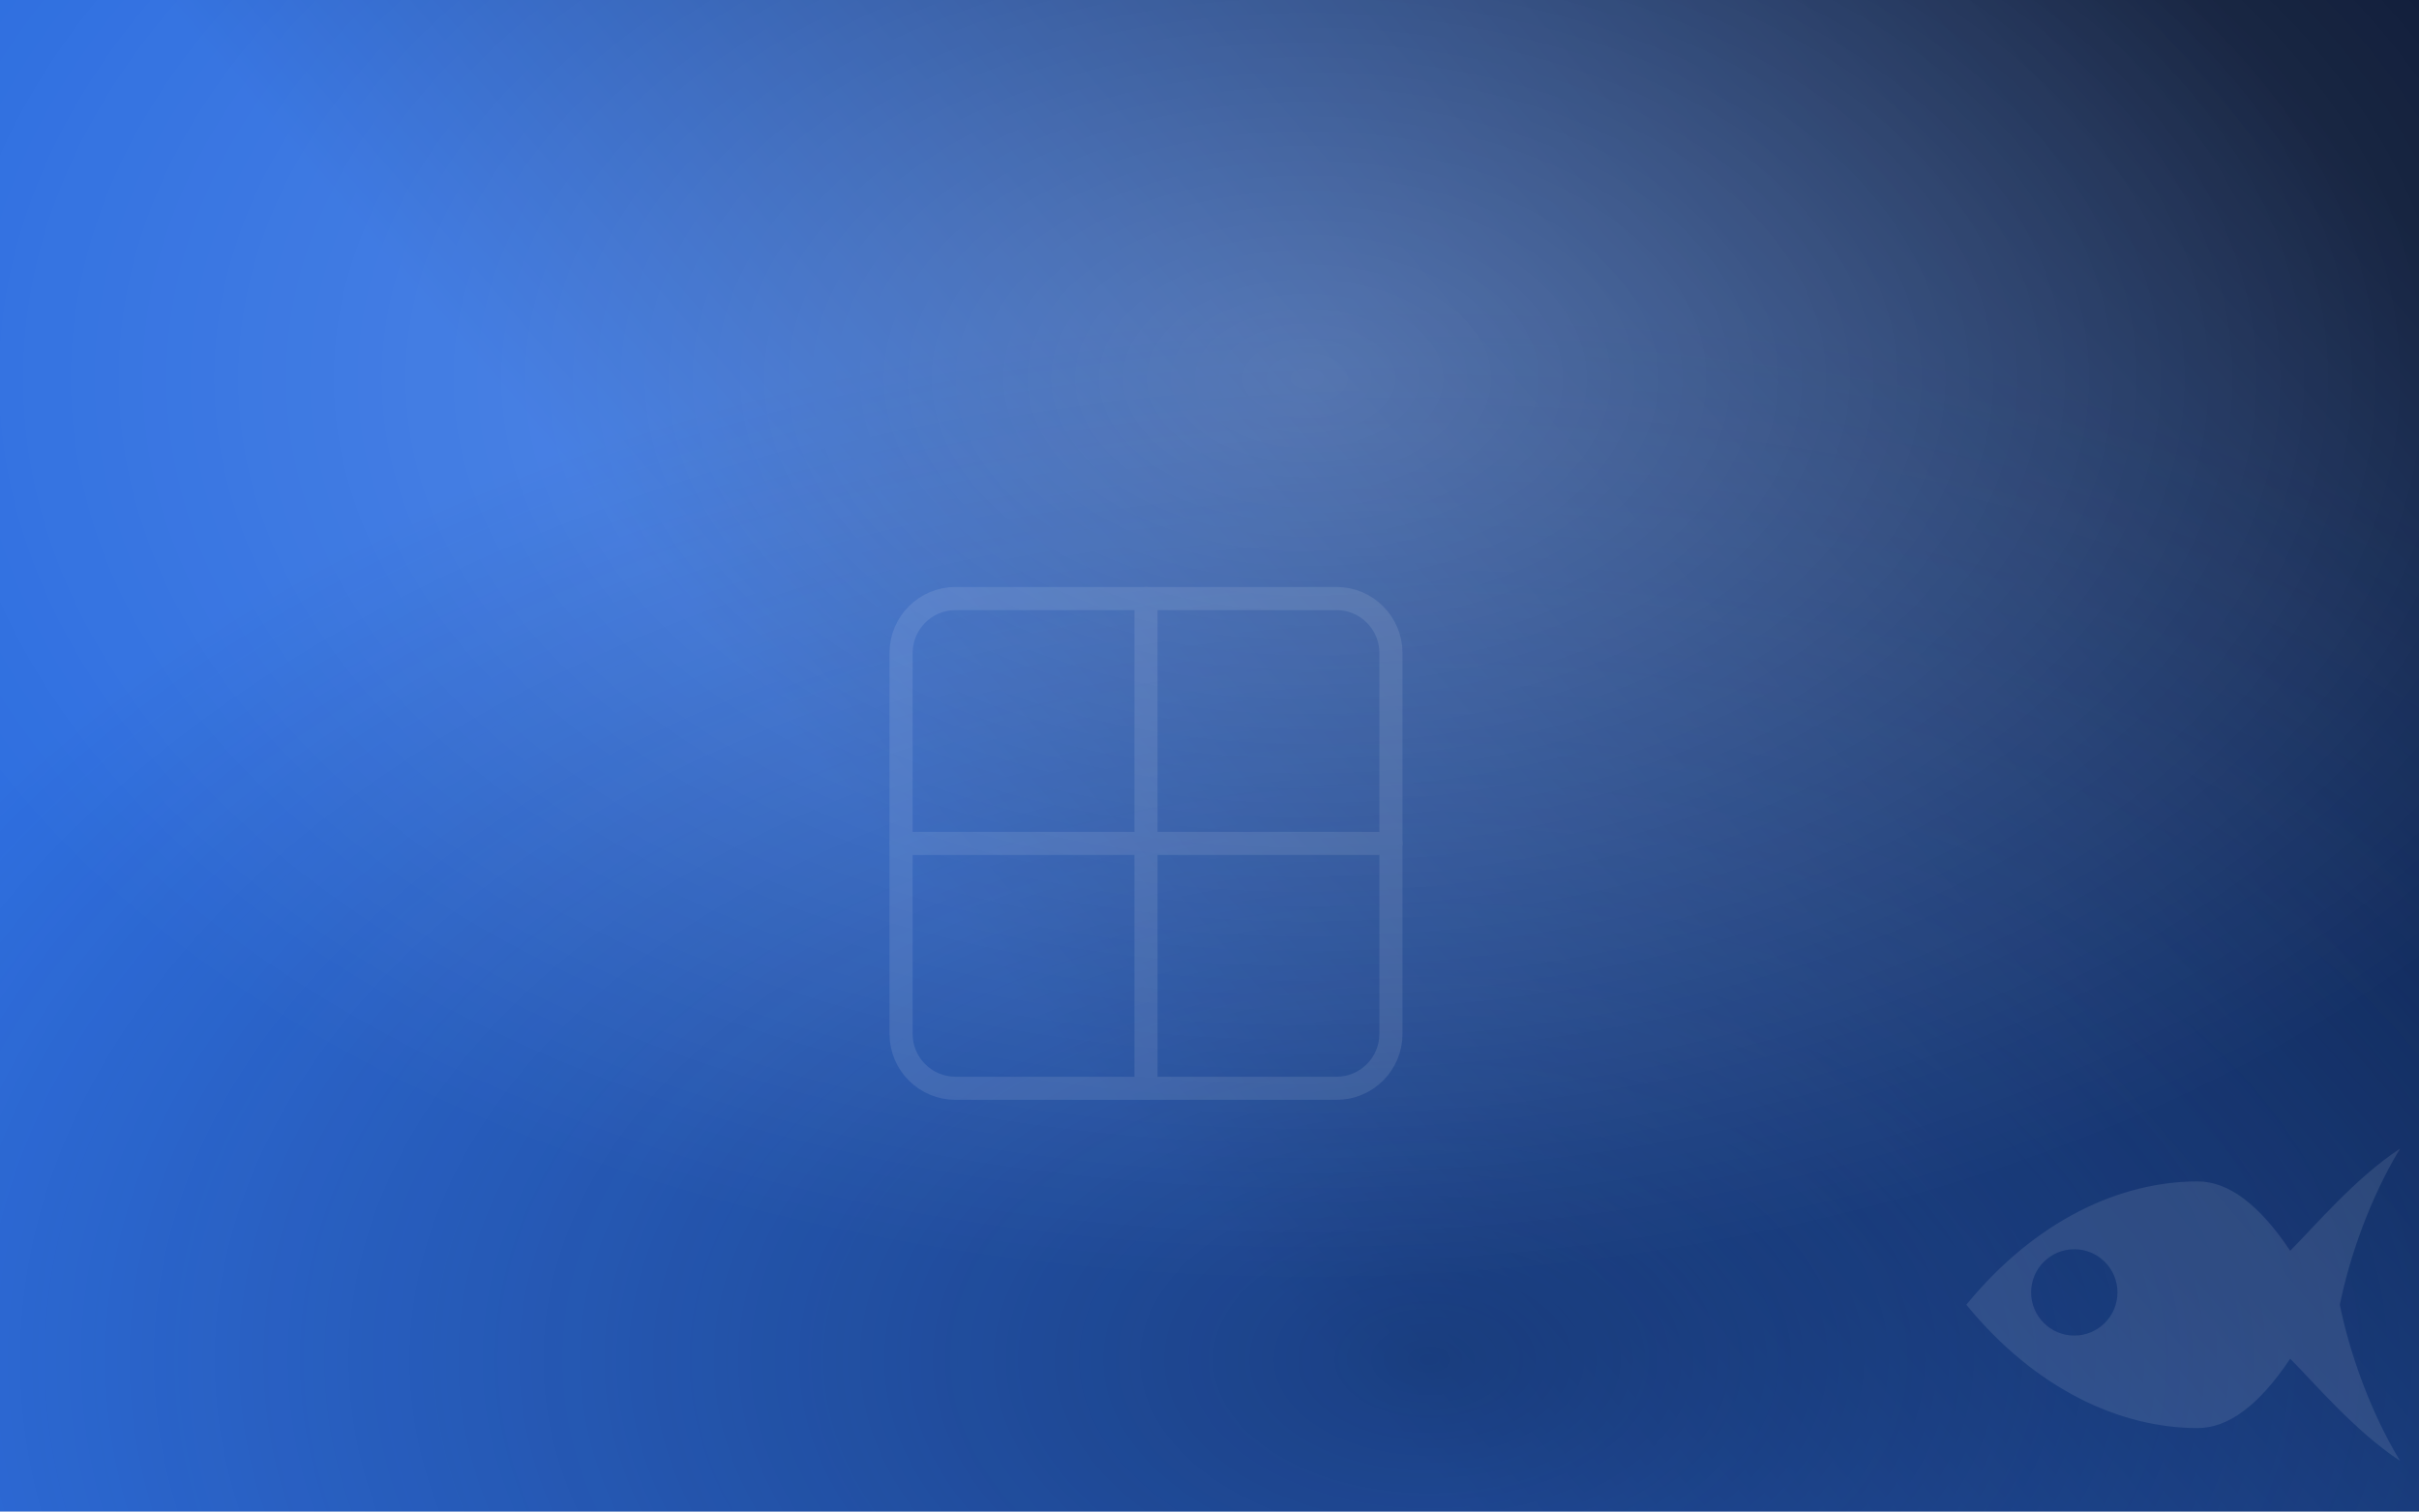
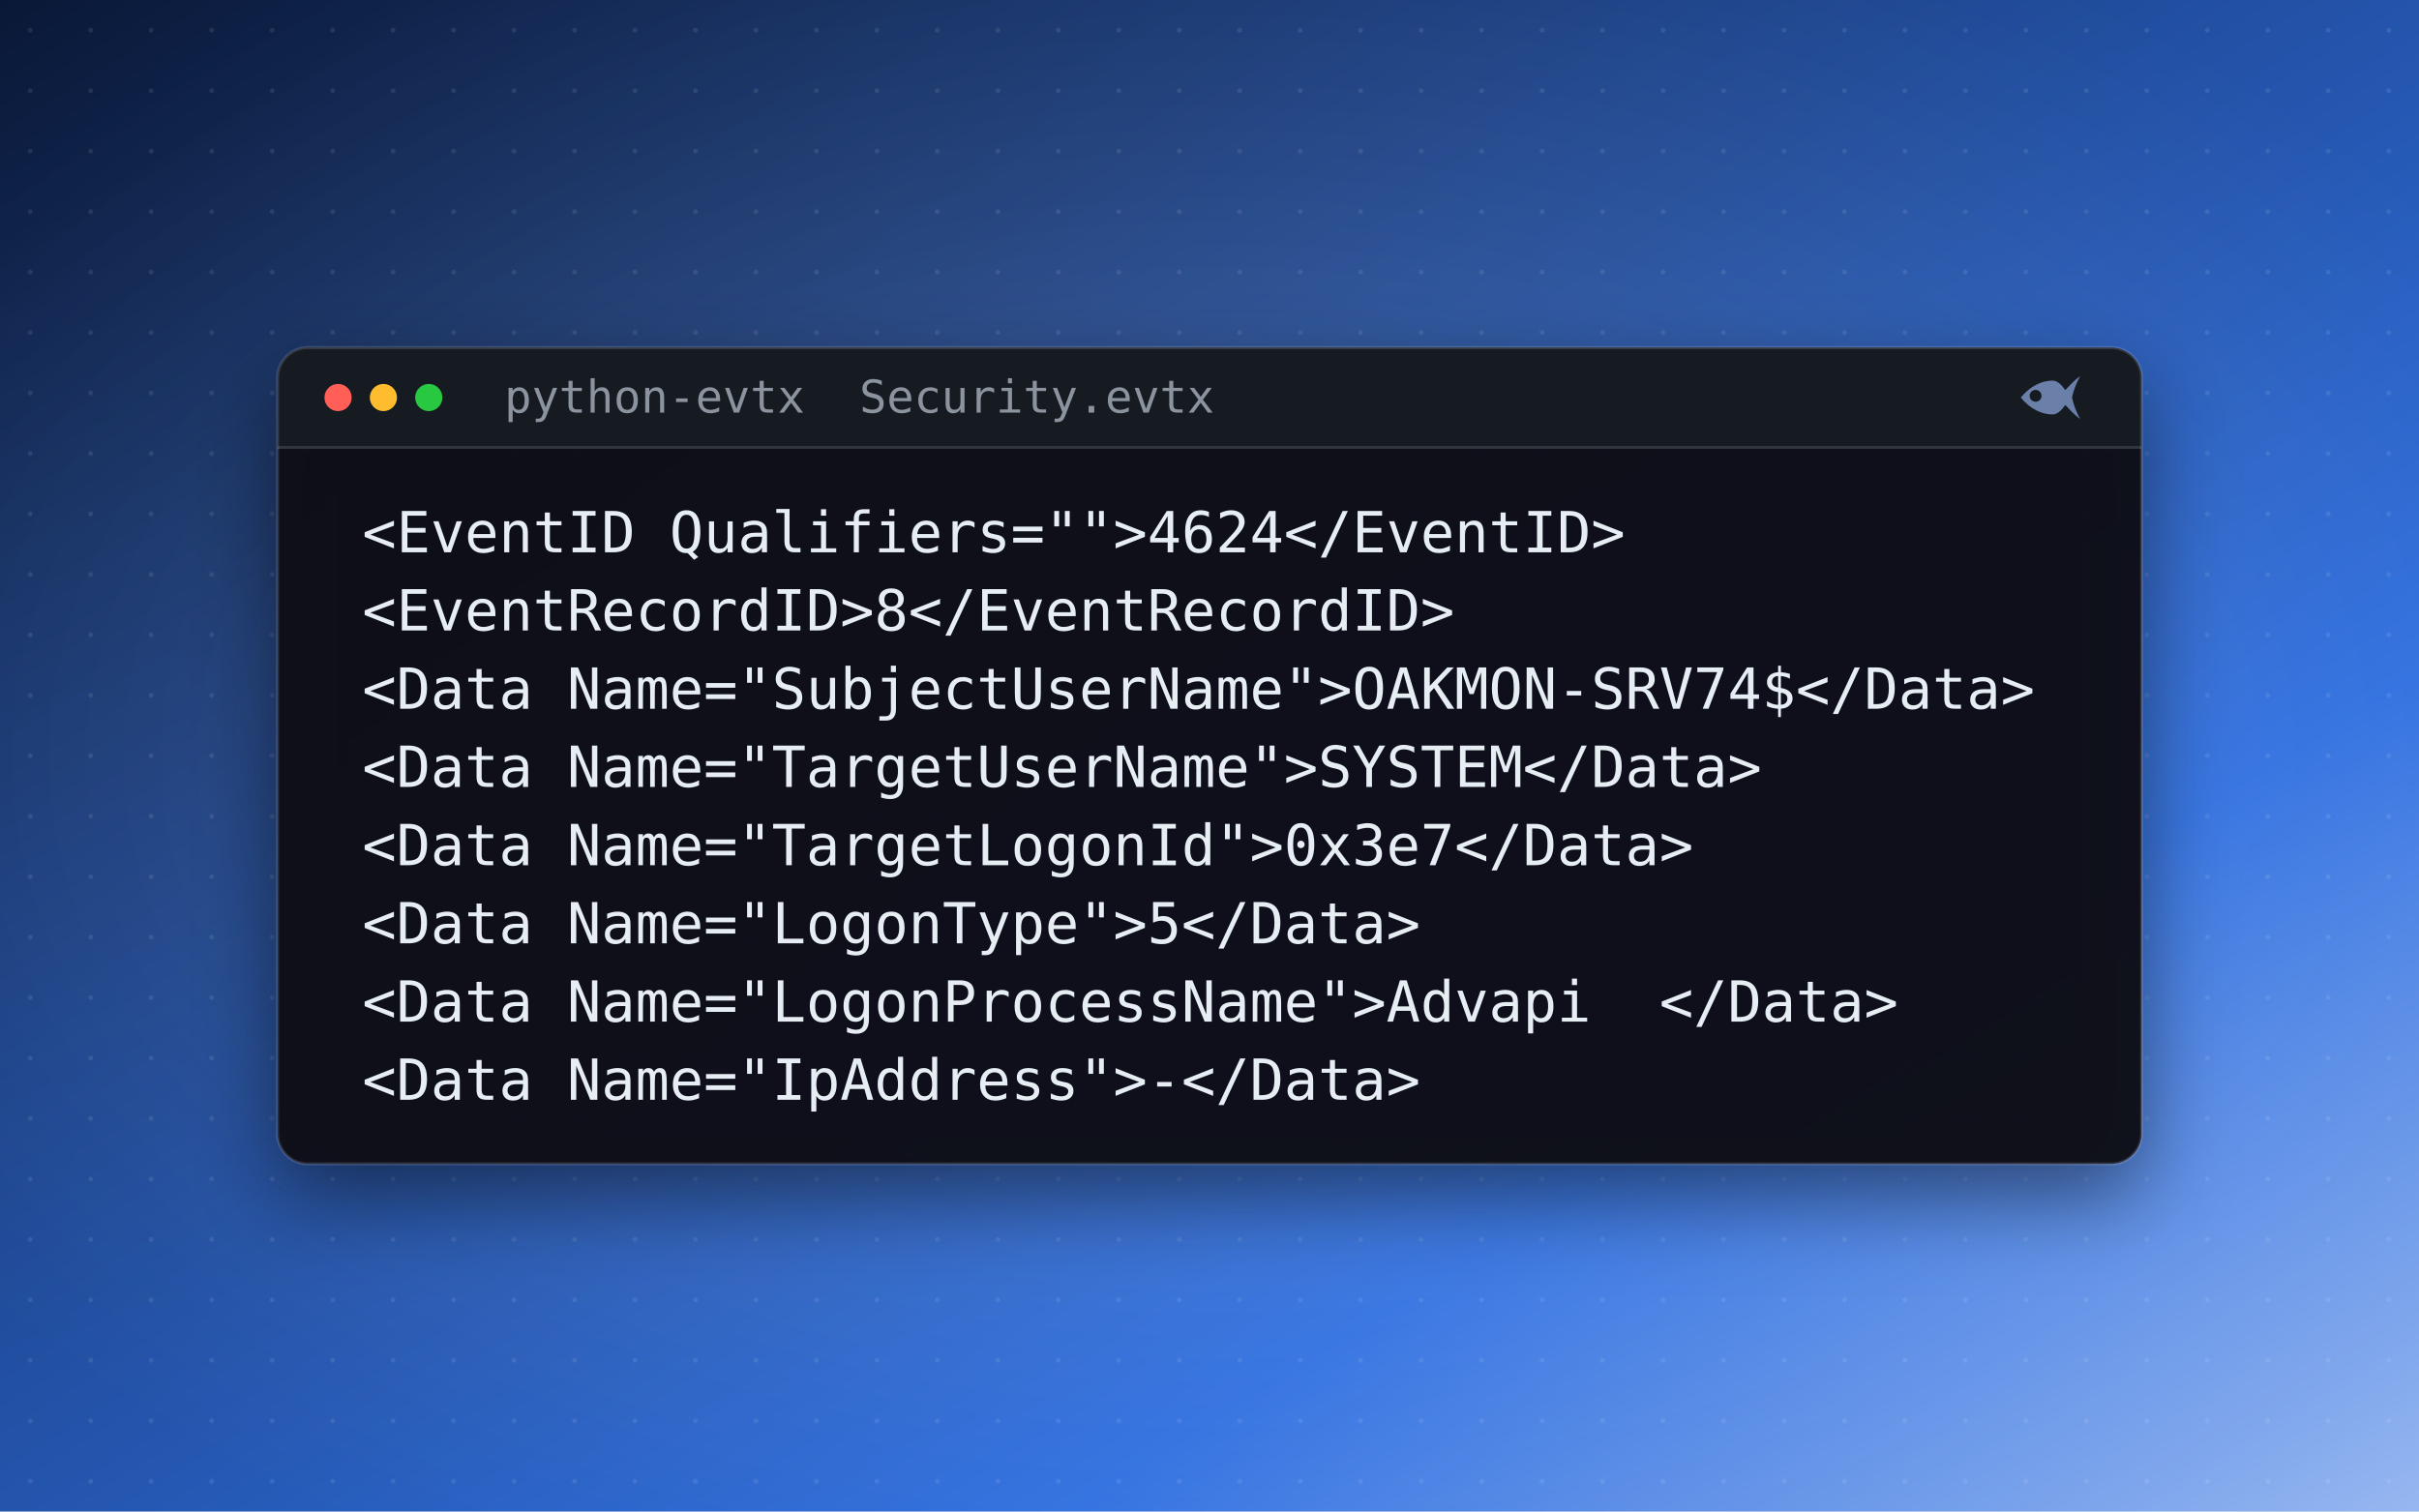
- <svg xmlns="http://www.w3.org/2000/svg" viewBox="0 0 1600 1000" width="1600" height="1000" role="img" aria-label="Red Herrings">
+ <svg xmlns="http://www.w3.org/2000/svg" viewBox="0 0 1600 1000" width="1600" height="1000" role="img" aria-label="python-evtx  Security.evtx output">
  <defs>
-     <linearGradient id="g" x1="1.030" y1="0.218" x2="-0.030" y2="0.782">
+     <linearGradient id="g" x1="0" y1="0" x2="1" y2="1">
      <stop offset="0" stop-color="#0a1836" />
-       <stop offset="0.62" stop-color="#2f6fe0" />
-       <stop offset="1" stop-color="#2f6fe0" />
+       <stop offset="0.72" stop-color="#2f6fe0" />
+       <stop offset="1" stop-color="#97b7f0" />
    </linearGradient>
-     <radialGradient id="glow1" cx="0.54" cy="0.25" r="0.6">
-       <stop offset="0" stop-color="#ffffff" stop-opacity="0.24" />
+     <radialGradient id="glow" cx="0.5" cy="0.5" r="0.62">
+       <stop offset="0" stop-color="#ffffff" stop-opacity="0.16" />
      <stop offset="1" stop-color="#ffffff" stop-opacity="0" />
    </radialGradient>
-     <radialGradient id="glow2" cx="0.59" cy="0.9" r="0.7">
-       <stop offset="0" stop-color="#0a1836" stop-opacity="0.55" />
-       <stop offset="1" stop-color="#0a1836" stop-opacity="0" />
-     </radialGradient>
+     <pattern id="dots" width="40" height="40" patternUnits="userSpaceOnUse">
+       <circle cx="20" cy="20" r="1.6" fill="#ffffff" fill-opacity="0.09" />
+     </pattern>
+     <filter id="sh" x="-10%" y="-20%" width="120%" height="150%">
+       <feDropShadow dx="0" dy="22" stdDeviation="28" flood-color="#000000" flood-opacity="0.5" />
+     </filter>
  </defs>
  <rect width="1600" height="1000" fill="url(#g)" />
-   <rect width="1600" height="1000" fill="url(#glow2)" />
-   <g transform="translate(542,342) scale(18)" fill="none" stroke="#ffffff" stroke-width="0.85" stroke-linecap="round" stroke-linejoin="round" opacity="0.10">
-     <rect x="3" y="3" width="18" height="18" rx="2" />
-     <line x1="12" y1="3" x2="12" y2="21" />
-     <line x1="3" y1="12" x2="21" y2="12" />
+   <rect width="1600" height="1000" fill="url(#dots)" />
+   <rect width="1600" height="1000" fill="url(#glow)" />
+   <rect x="183.6" y="230.0" width="1232.9" height="540.0" rx="20" fill="#0d1117" fill-opacity="0.96" filter="url(#sh)" />
+   <path d="M183.6 296.0V250.0a20 20 0 0 1 20 -20H1396.4a20 20 0 0 1 20 20V296.0Z" fill="#161b22" />
+   <line x1="183.6" y1="296.0" x2="1416.4" y2="296.0" stroke="#30363d" stroke-width="2" />
+   <rect x="183.6" y="230.0" width="1232.9" height="540.0" rx="20" fill="none" stroke="#ffffff" stroke-opacity="0.14" stroke-width="2" />
+   <circle cx="223.6" cy="263.0" r="9" fill="#ff5f57" />
+   <circle cx="253.6" cy="263.0" r="9" fill="#febc2e" />
+   <circle cx="283.6" cy="263.0" r="9" fill="#28c840" />
+   <g transform="translate(1332.4,240.6) scale(0.7)" opacity="0.65">
+     <path fill-rule="evenodd" d="M6 32c9-11 20-16 30-16C40 16 44 19 48 25C51 22 56.5 15.5 62.25 11.75C58.38 18.12 55.69 25.81 54.44 32C55.69 38.19 58.38 45.88 62.25 52.25C56.5 48.5 51 42 48 39C44 45 40 48 36 48c-10 0-21-5-30-16z M20 24.8a5.6 5.6 0 1 0 0 11.2 5.6 5.6 0 1 0 0-11.2z" fill="#97b7f0" />
  </g>
-   <rect width="1600" height="1000" fill="url(#glow1)" />
-   <g transform="translate(1270,700) scale(5.1)" opacity="0.10">
-     <path fill-rule="evenodd" d="M6 32c9-11 20-16 30-16C40 16 44 19 48 25C51 22 56.5 15.5 62.25 11.75C58.38 18.12 55.69 25.81 54.44 32C55.69 38.19 58.38 45.88 62.25 52.25C56.5 48.5 51 42 48 39C44 45 40 48 36 48c-10 0-21-5-30-16z M20 24.8a5.6 5.6 0 1 0 0 11.2 5.6 5.6 0 1 0 0-11.2z" fill="#ffffff" />
+   <g font-family="ui-monospace, SFMono-Regular, Menlo, Consolas, 'DejaVu Sans Mono', monospace">
+     <text x="333.6" y="273.0" font-size="30" fill="#8b949e" xml:space="preserve">python-evtx  Security.evtx</text>
+     <g font-size="37.5">
+       <text x="239.6" y="365.4" fill="#e6edf3" xml:space="preserve">&lt;EventID Qualifiers=""&gt;4624&lt;/EventID&gt;</text>
+       <text x="239.6" y="417.1" fill="#e6edf3" xml:space="preserve">&lt;EventRecordID&gt;8&lt;/EventRecordID&gt;</text>
+       <text x="239.6" y="468.9" fill="#e6edf3" xml:space="preserve">&lt;Data Name="SubjectUserName"&gt;OAKMON-SRV74$&lt;/Data&gt;</text>
+       <text x="239.6" y="520.6" fill="#e6edf3" xml:space="preserve">&lt;Data Name="TargetUserName"&gt;SYSTEM&lt;/Data&gt;</text>
+       <text x="239.6" y="572.4" fill="#e6edf3" xml:space="preserve">&lt;Data Name="TargetLogonId"&gt;0x3e7&lt;/Data&gt;</text>
+       <text x="239.6" y="624.1" fill="#e6edf3" xml:space="preserve">&lt;Data Name="LogonType"&gt;5&lt;/Data&gt;</text>
+       <text x="239.6" y="675.9" fill="#e6edf3" xml:space="preserve">&lt;Data Name="LogonProcessName"&gt;Advapi  &lt;/Data&gt;</text>
+       <text x="239.6" y="727.6" fill="#e6edf3" xml:space="preserve">&lt;Data Name="IpAddress"&gt;-&lt;/Data&gt;</text>
+     </g>
  </g>
</svg>
